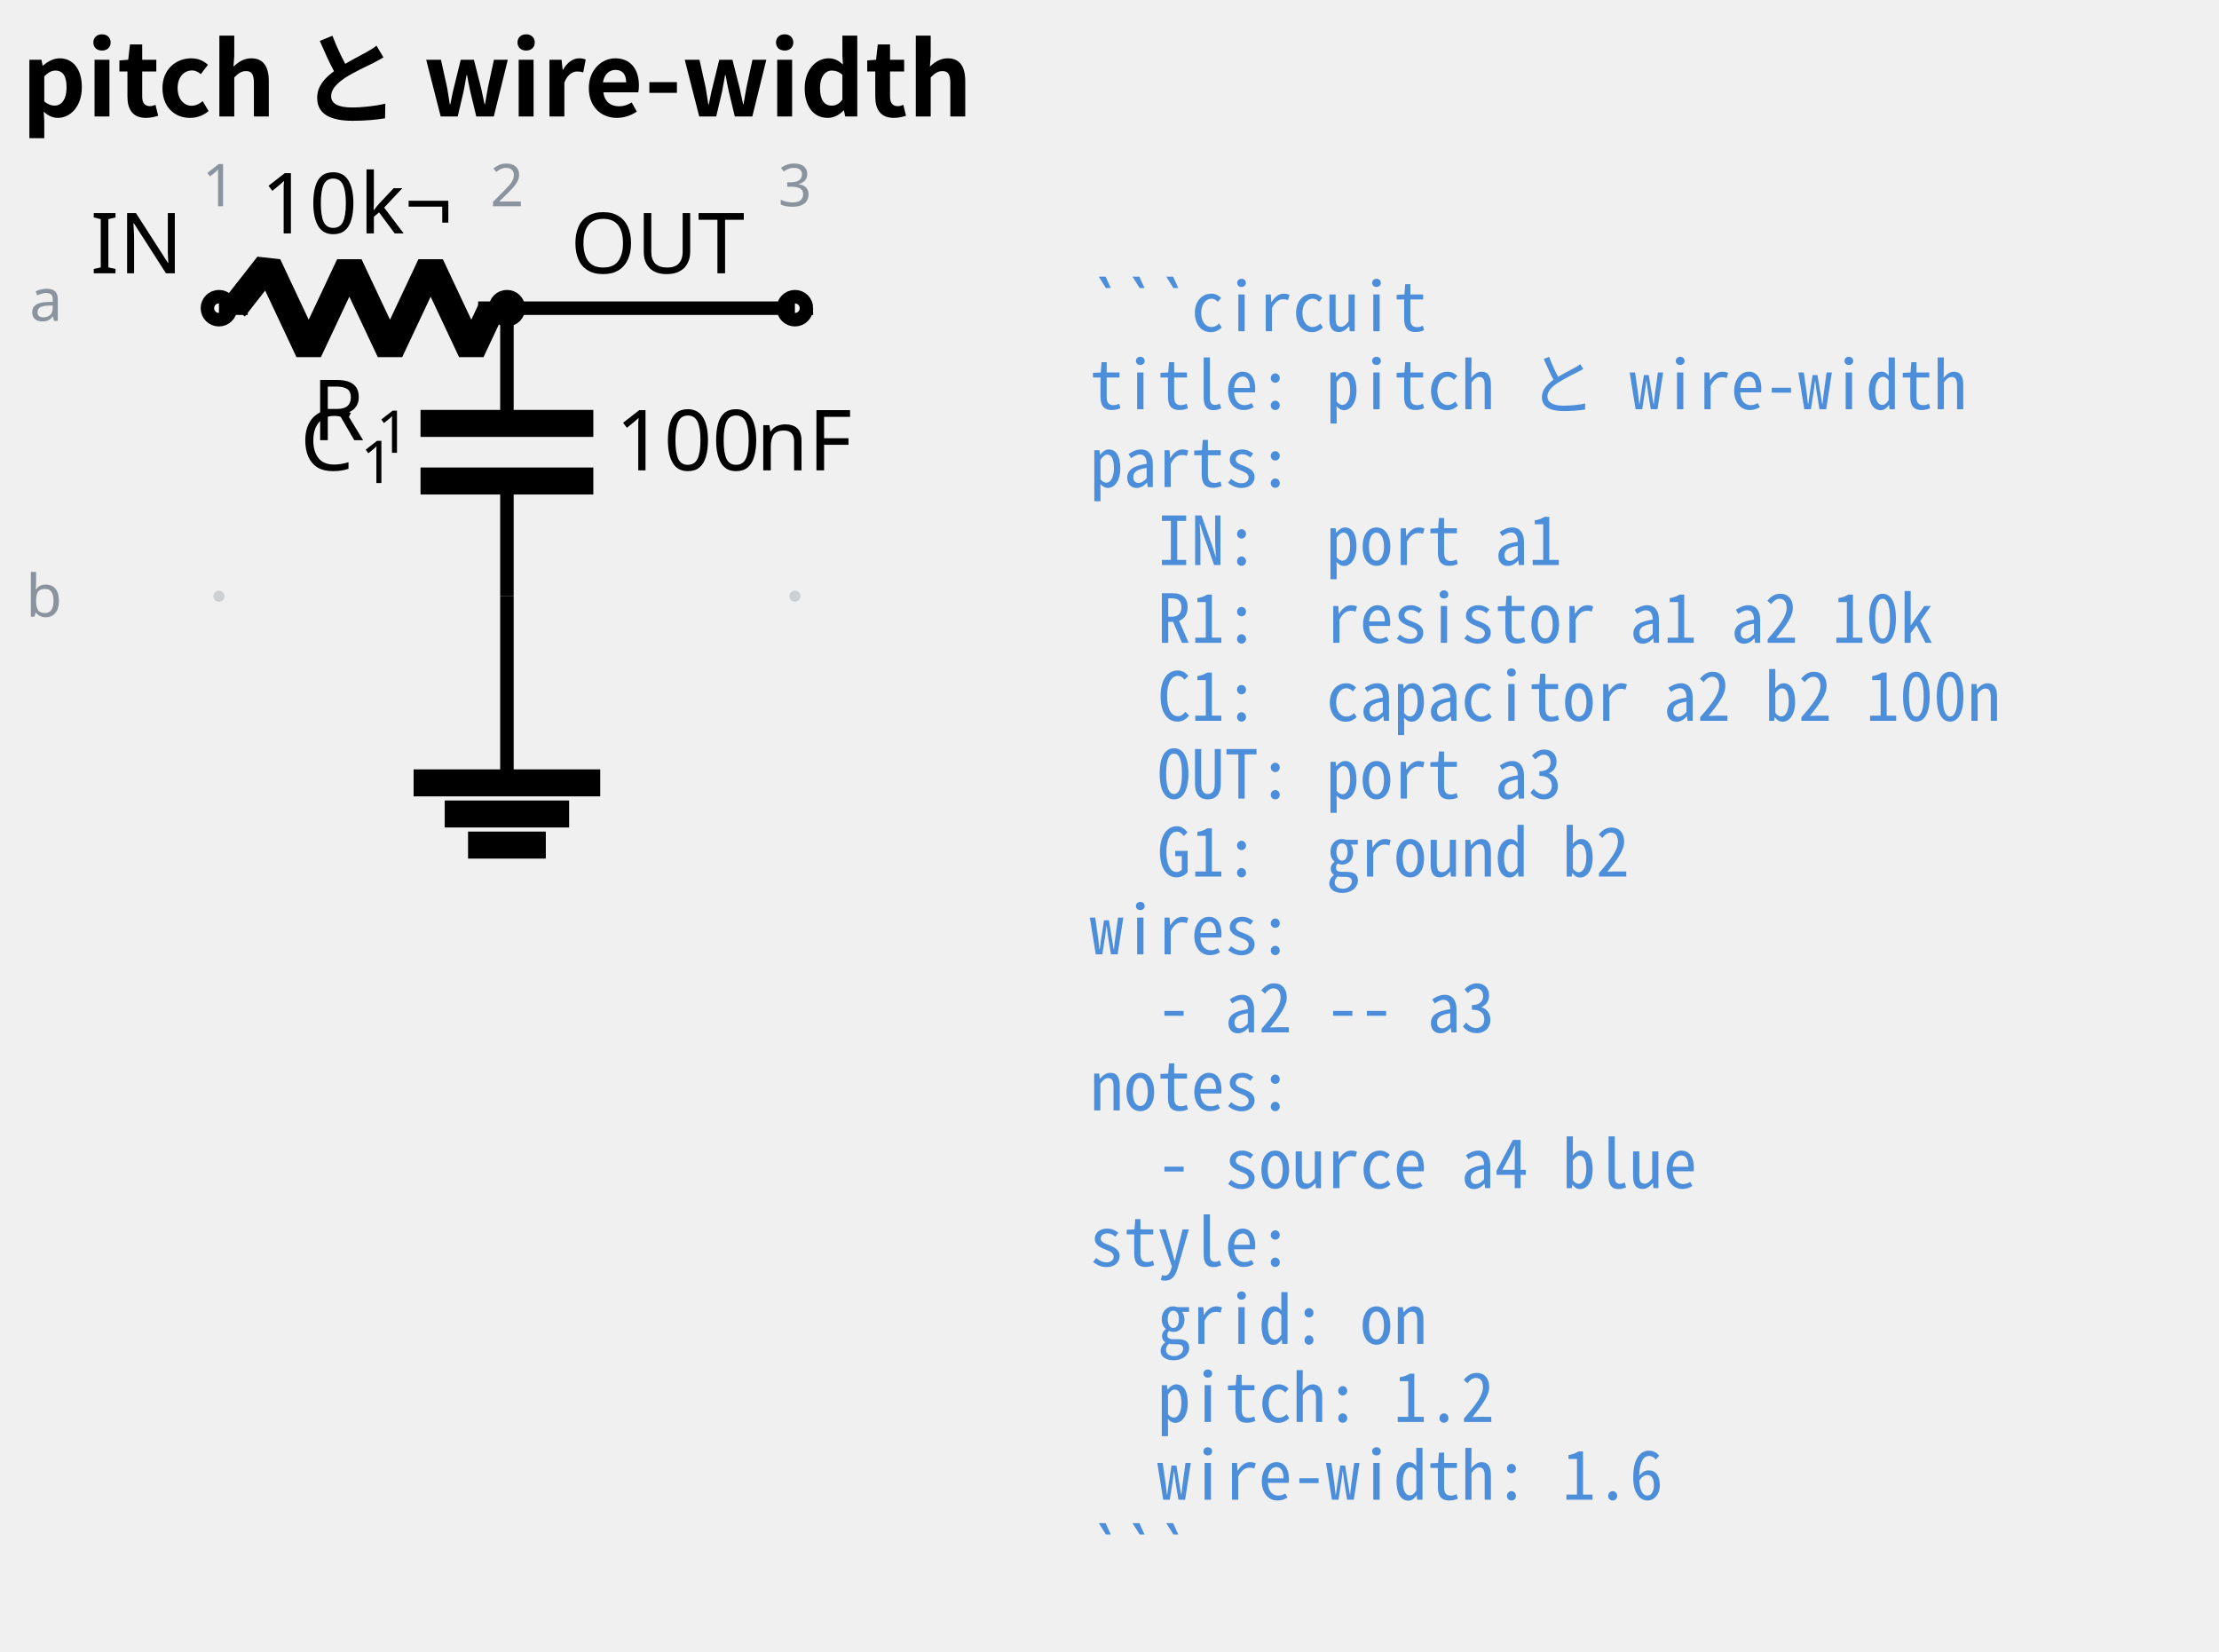
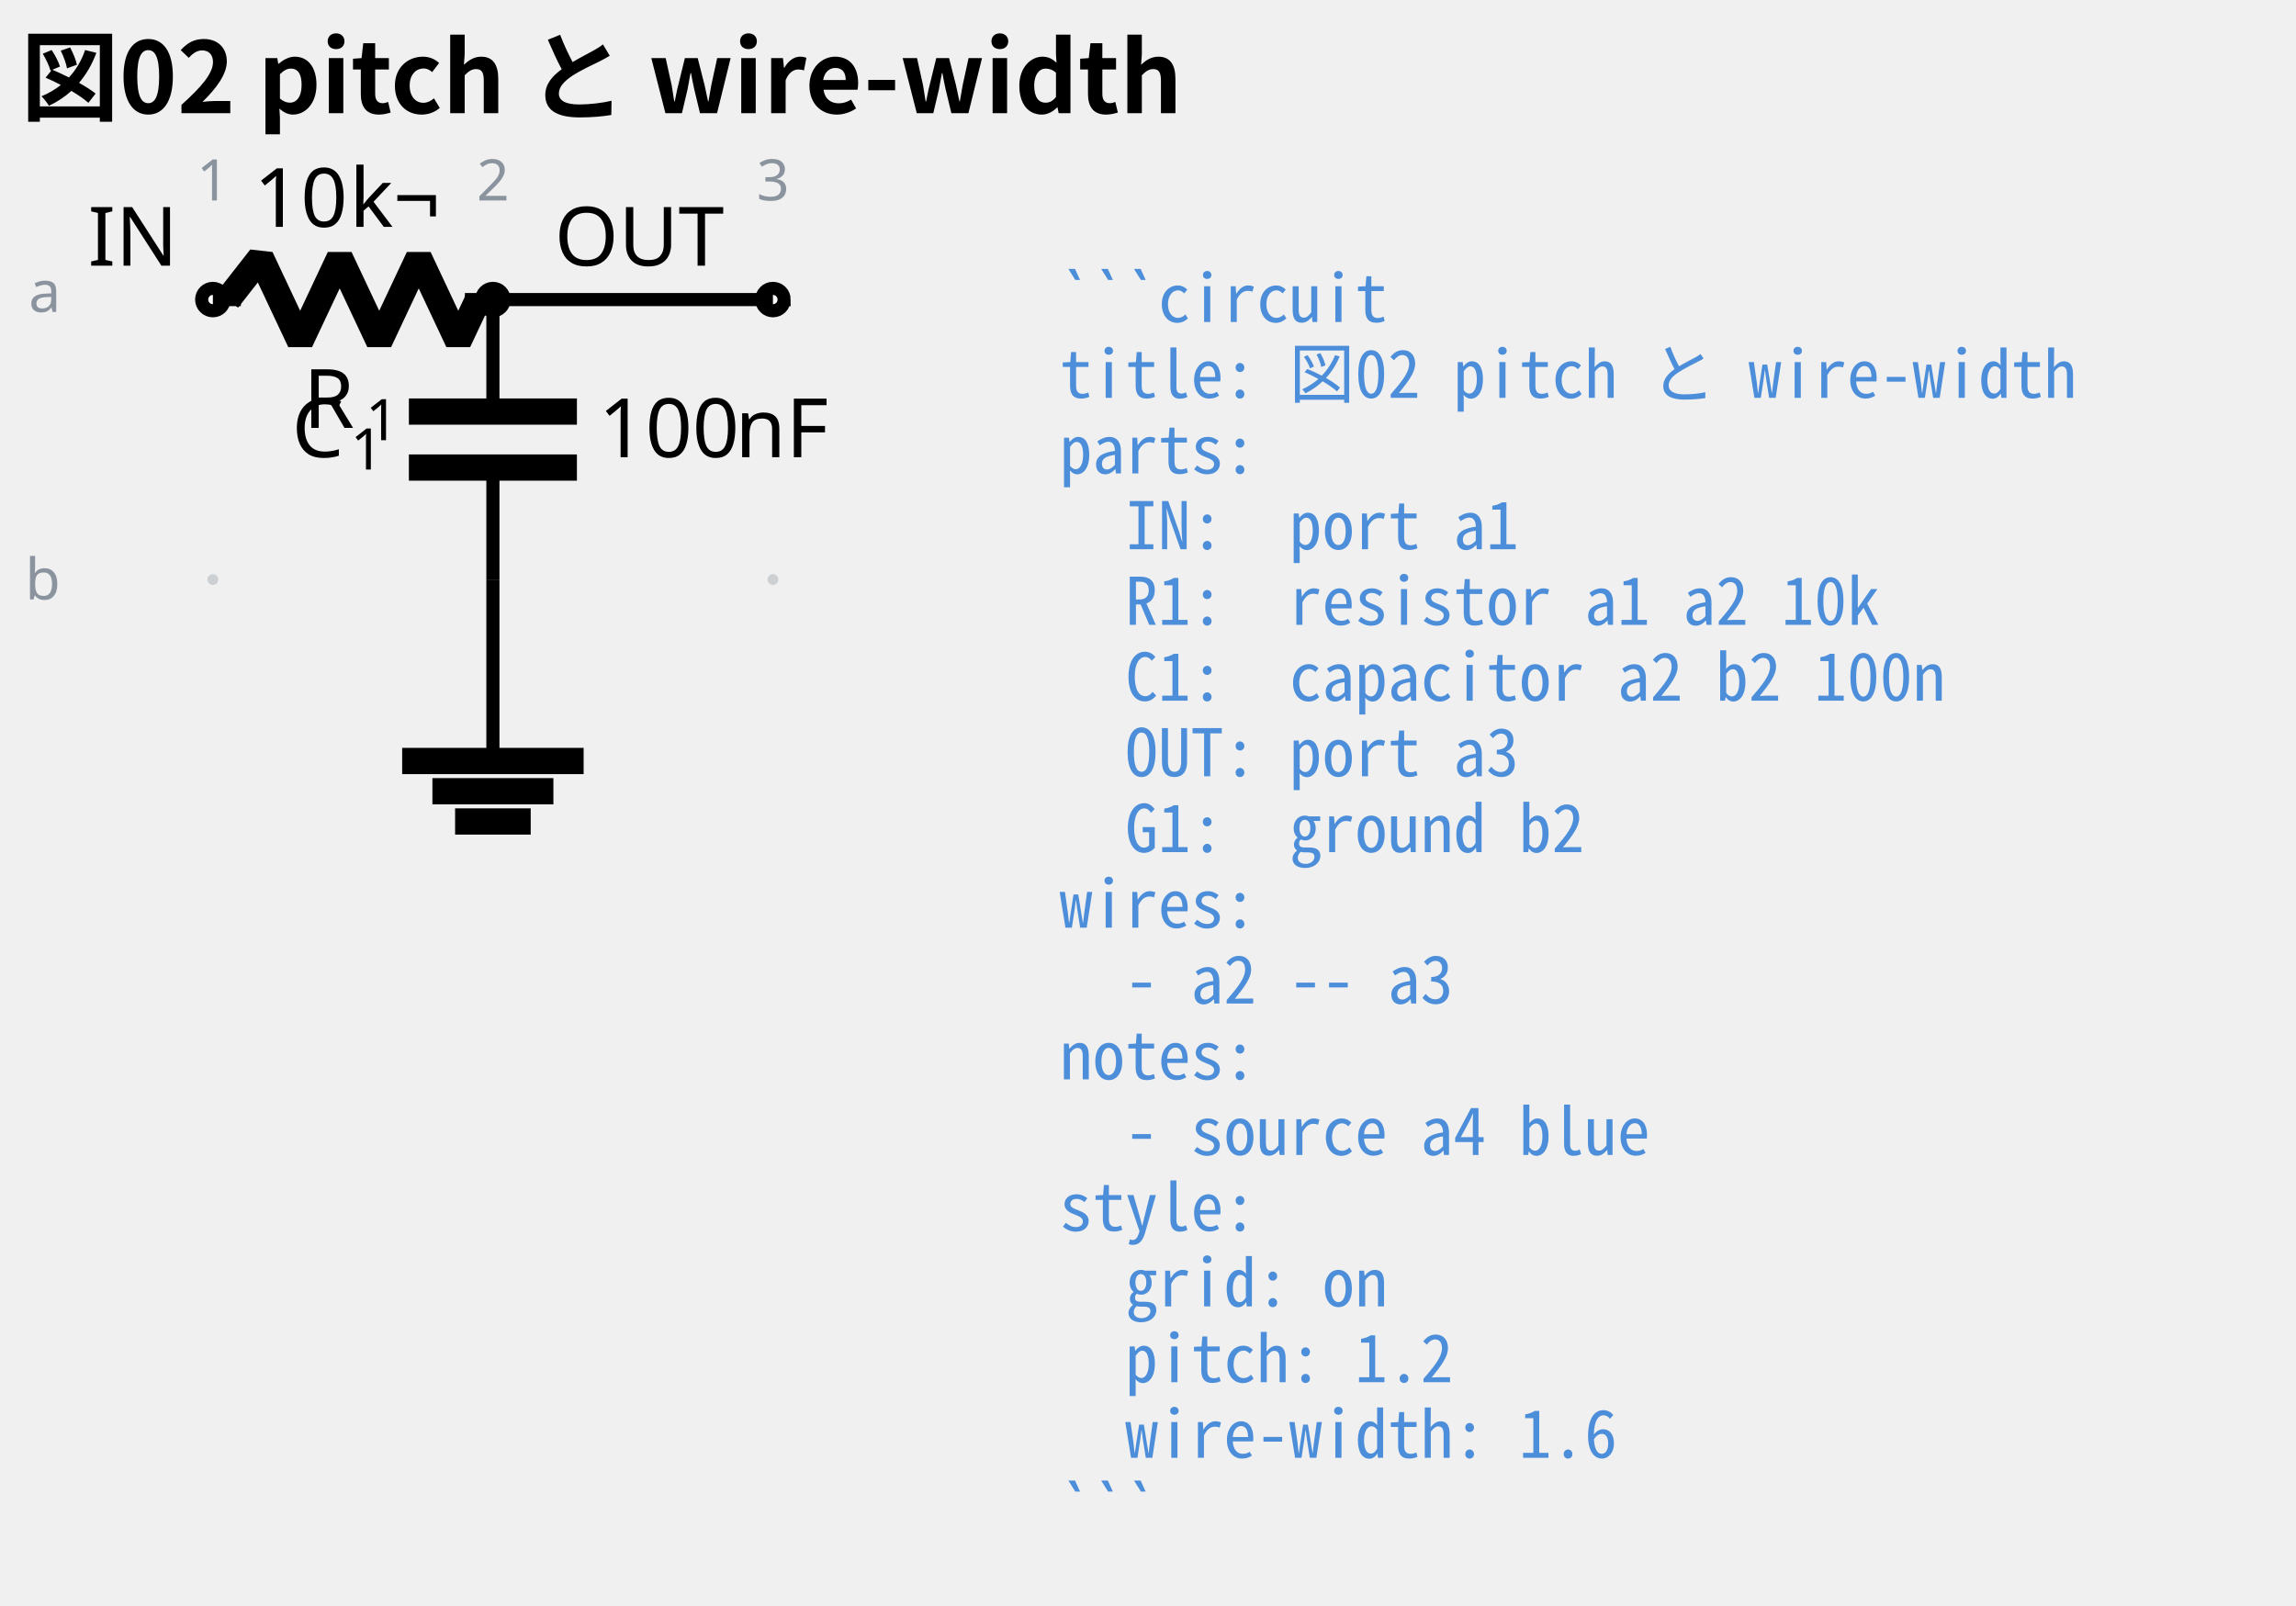
- <svg xmlns="http://www.w3.org/2000/svg" data-circuit-fence="0.1.0" fill="currentColor" width="350.751" height="261.06" viewBox="-72 -72 263.064 195.795">
+ <svg xmlns="http://www.w3.org/2000/svg" data-circuit-fence="0.1.0" fill="currentColor" width="373.248" height="261.06" viewBox="-72 -72 279.936 195.795">
  <g stroke="currentColor" stroke-miterlimit="10" stroke-width="1.6">
    <path fill="#8b949e" fill-opacity=".35" stroke="none" stroke-opacity=".35" d="M-45.387-35.469a.66.66 0 1 0-1.32 0 .66.66 0 0 0 1.32 0M-45.387-1.326a.66.66 0 1 0-1.32 0 .66.66 0 0 0 1.32 0M-11.244-35.469a.66.66 0 1 0-1.32 0 .66.66 0 0 0 1.32 0M-11.244-1.326a.66.66 0 1 0-1.32 0 .66.66 0 0 0 1.32 0M22.9-35.469a.66.66 0 1 0-1.32 0 .66.66 0 0 0 1.32 0M22.9-1.326a.66.66 0 1 0-1.32 0 .66.66 0 0 0 1.32 0m-.66 0" />
    <g fill="#8b949e" stroke="#8b949e">
      <text x="-46.047" y="-35.469" fill="#8b949e" stroke="none" font-family="cmr7" font-size="7" transform="translate(-1.993 -12.085)">1</text>
    </g>
    <g fill="#8b949e" stroke="#8b949e">
      <text x="-46.047" y="-35.469" fill="#8b949e" stroke="none" font-family="cmr7" font-size="7" transform="translate(32.15 -12.085)">2</text>
    </g>
    <g fill="#8b949e" stroke="#8b949e">
      <text x="-46.047" y="-35.469" fill="#8b949e" stroke="none" font-family="cmr7" font-size="7" transform="translate(66.293 -12.085)">3</text>
    </g>
    <g fill="#8b949e" stroke="#8b949e">
      <text x="-46.047" y="-35.469" fill="#8b949e" stroke="none" font-family="cmr7" font-size="7" transform="translate(-22.46 1.507)">a</text>
    </g>
    <g fill="#8b949e" stroke="#8b949e">
      <text x="-46.047" y="-35.469" fill="#8b949e" stroke="none" font-family="cmr7" font-size="7" transform="translate(-22.89 36.574)">b</text>
    </g>
    <g fill="#ffffff">
      <path d="M-44.682-35.469a1.365 1.365 0 1 0-2.73 0 1.365 1.365 0 0 0 2.73 0Zm-1.365 0" />
    </g>
    <text x="-46.047" y="-35.469" stroke="none" font-family="cmr10" font-size="10" transform="translate(-15.244 -4.133)">IN</text>
    <path fill="none" d="M-46.047-35.469h.8m-.8 0h3.414m27.315 0h3.414m-.8 0h.8" />
    <g stroke-linejoin="bevel" stroke-width="3.2">
      <path fill="none" d="m-44.233-35.469 4.01-5.121 4.819 10.243 4.819-10.243 4.819 10.243 4.819-10.243 4.819 10.243 2.41-5.122" />
    </g>
    <g stroke="none">
      <text x="-46.047" y="-35.469" font-family="cmmi10" font-size="10" transform="translate(11.032 15.648)">R</text>
      <text x="-38.454" y="-33.969" font-family="cmr7" font-size="7" transform="translate(11.032 15.648)">1</text>
    </g>
    <g stroke="none" font-family="cmr10" font-size="10">
      <text x="-46.047" y="-35.469" transform="translate(4.988 -8.863)">10</text>
      <text x="-34.381" y="-35.469" transform="translate(4.988 -8.863)">k¬</text>
    </g>
    <path fill="none" d="M-11.904-35.469v.8m0-.8v13.658m0 6.828v13.657m0-.8v.8" />
    <g stroke-width="3.2">
      <path fill="none" d="M-1.661-21.811h-20.486m20.486 6.828h-20.486" />
    </g>
    <g stroke="none">
      <text x="-46.047" y="-35.469" font-family="cmmi10" font-size="10" transform="translate(9.628 19.224)">C</text>
      <text x="-38.9" y="-33.969" font-family="cmr7" font-size="7" transform="translate(9.628 19.224)">1</text>
    </g>
    <g stroke="none" font-family="cmr10" font-size="10">
      <text x="-46.047" y="-35.469" transform="translate(47.025 19.224)">100</text>
      <text x="-29.381" y="-35.469" transform="translate(47.025 19.224)">nF</text>
    </g>
    <g fill="#ffffff">
      <path d="M23.605-35.469a1.365 1.365 0 1 0-2.731 0 1.365 1.365 0 0 0 2.73 0Zm-1.366 0" />
    </g>
    <text x="-46.047" y="-35.469" stroke="none" font-family="cmr10" font-size="10" transform="translate(41.653 -4.133)">OUT</text>
    <path fill="none" d="M-11.904-1.326V20.8" />
    <path fill="none" stroke-width="3.2" d="M-22.967 20.8H-.842m-18.437 3.687h14.75m-11.984 3.687h9.218" />
    <path fill="none" d="M-11.904-35.469h34.143" />
    <path d="M-10.539-35.469a1.365 1.365 0 1 0-2.73 0 1.365 1.365 0 0 0 2.73 0Zm-1.365 0" />
    <g>
      <text x="-46.047" y="-35.469" fill="#4c8eda" stroke="none" font-family="'Noto Sans Mono CJK JP',ui-monospace,'SFMono-Regular',Consolas,'Liberation Mono',monospace" font-size="8" transform="translate(103.23 2.733)" xml:space="preserve">```circuit</text>
    </g>
    <g>
-       <text x="-46.047" y="-35.469" fill="#4c8eda" stroke="none" font-family="'Noto Sans Mono CJK JP',ui-monospace,'SFMono-Regular',Consolas,'Liberation Mono',monospace" font-size="8" transform="translate(103.23 11.98)" xml:space="preserve">title: pitch と wire-width</text>
+       <text x="-46.047" y="-35.469" fill="#4c8eda" stroke="none" font-family="'Noto Sans Mono CJK JP',ui-monospace,'SFMono-Regular',Consolas,'Liberation Mono',monospace" font-size="8" transform="translate(103.23 11.98)" xml:space="preserve">title: 図02 pitch と wire-width</text>
    </g>
    <g>
      <text x="-46.047" y="-35.469" fill="#4c8eda" stroke="none" font-family="'Noto Sans Mono CJK JP',ui-monospace,'SFMono-Regular',Consolas,'Liberation Mono',monospace" font-size="8" transform="translate(103.23 21.2)" xml:space="preserve">parts:</text>
    </g>
    <g>
      <text x="-46.047" y="-35.469" fill="#4c8eda" stroke="none" font-family="'Noto Sans Mono CJK JP',ui-monospace,'SFMono-Regular',Consolas,'Liberation Mono',monospace" font-size="8" transform="translate(103.23 30.446)" xml:space="preserve">  IN:  port a1</text>
    </g>
    <g>
      <text x="-46.047" y="-35.469" fill="#4c8eda" stroke="none" font-family="'Noto Sans Mono CJK JP',ui-monospace,'SFMono-Regular',Consolas,'Liberation Mono',monospace" font-size="8" transform="translate(103.23 39.665)" xml:space="preserve">  R1:  resistor a1 a2 10k</text>
    </g>
    <g>
      <text x="-46.047" y="-35.469" fill="#4c8eda" stroke="none" font-family="'Noto Sans Mono CJK JP',ui-monospace,'SFMono-Regular',Consolas,'Liberation Mono',monospace" font-size="8" transform="translate(103.23 48.912)" xml:space="preserve">  C1:  capacitor a2 b2 100n</text>
    </g>
    <g>
      <text x="-46.047" y="-35.469" fill="#4c8eda" stroke="none" font-family="'Noto Sans Mono CJK JP',ui-monospace,'SFMono-Regular',Consolas,'Liberation Mono',monospace" font-size="8" transform="translate(103.23 58.131)" xml:space="preserve">  OUT: port a3</text>
    </g>
    <g>
      <text x="-46.047" y="-35.469" fill="#4c8eda" stroke="none" font-family="'Noto Sans Mono CJK JP',ui-monospace,'SFMono-Regular',Consolas,'Liberation Mono',monospace" font-size="8" transform="translate(103.23 67.378)" xml:space="preserve">  G1:  ground b2</text>
    </g>
    <g>
      <text x="-46.047" y="-35.469" fill="#4c8eda" stroke="none" font-family="'Noto Sans Mono CJK JP',ui-monospace,'SFMono-Regular',Consolas,'Liberation Mono',monospace" font-size="8" transform="translate(103.23 76.596)" xml:space="preserve">wires:</text>
    </g>
    <g>
      <text x="-46.047" y="-35.469" fill="#4c8eda" stroke="none" font-family="'Noto Sans Mono CJK JP',ui-monospace,'SFMono-Regular',Consolas,'Liberation Mono',monospace" font-size="8" transform="translate(103.23 85.844)" xml:space="preserve">  - a2 -- a3</text>
    </g>
    <g>
      <text x="-46.047" y="-35.469" fill="#4c8eda" stroke="none" font-family="'Noto Sans Mono CJK JP',ui-monospace,'SFMono-Regular',Consolas,'Liberation Mono',monospace" font-size="8" transform="translate(103.23 95.091)" xml:space="preserve">notes:</text>
    </g>
    <g>
      <text x="-46.047" y="-35.469" fill="#4c8eda" stroke="none" font-family="'Noto Sans Mono CJK JP',ui-monospace,'SFMono-Regular',Consolas,'Liberation Mono',monospace" font-size="8" transform="translate(103.23 104.31)" xml:space="preserve">  - source a4 blue</text>
    </g>
    <g>
      <text x="-46.047" y="-35.469" fill="#4c8eda" stroke="none" font-family="'Noto Sans Mono CJK JP',ui-monospace,'SFMono-Regular',Consolas,'Liberation Mono',monospace" font-size="8" transform="translate(103.23 113.557)" xml:space="preserve">style:</text>
    </g>
    <g>
      <text x="-46.047" y="-35.469" fill="#4c8eda" stroke="none" font-family="'Noto Sans Mono CJK JP',ui-monospace,'SFMono-Regular',Consolas,'Liberation Mono',monospace" font-size="8" transform="translate(103.23 122.775)" xml:space="preserve">  grid: on</text>
    </g>
    <g>
      <text x="-46.047" y="-35.469" fill="#4c8eda" stroke="none" font-family="'Noto Sans Mono CJK JP',ui-monospace,'SFMono-Regular',Consolas,'Liberation Mono',monospace" font-size="8" transform="translate(103.23 132.023)" xml:space="preserve">  pitch: 1.2</text>
    </g>
    <g>
      <text x="-46.047" y="-35.469" fill="#4c8eda" stroke="none" font-family="'Noto Sans Mono CJK JP',ui-monospace,'SFMono-Regular',Consolas,'Liberation Mono',monospace" font-size="8" transform="translate(103.23 141.241)" xml:space="preserve">  wire-width: 1.6</text>
    </g>
    <g>
      <text x="-46.047" y="-35.469" fill="#4c8eda" stroke="none" font-family="'Noto Sans Mono CJK JP',ui-monospace,'SFMono-Regular',Consolas,'Liberation Mono',monospace" font-size="8" transform="translate(103.23 150.488)" xml:space="preserve">```</text>
    </g>
    <g>
-       <text x="-46.047" y="-35.469" fill="currentColor" stroke="none" font-family="'Noto Sans CJK JP','Noto Sans JP','Hiragino Sans','Yu Gothic',sans-serif" font-size="12" transform="translate(-23.423 -22.729)" font-weight="bold">pitch と wire-width</text>
+       <text x="-46.047" y="-35.469" fill="currentColor" stroke="none" font-family="'Noto Sans CJK JP','Noto Sans JP','Hiragino Sans','Yu Gothic',sans-serif" font-size="12" transform="translate(-23.423 -22.729)" font-weight="bold">図02 pitch と wire-width</text>
    </g>
  </g>
</svg>
